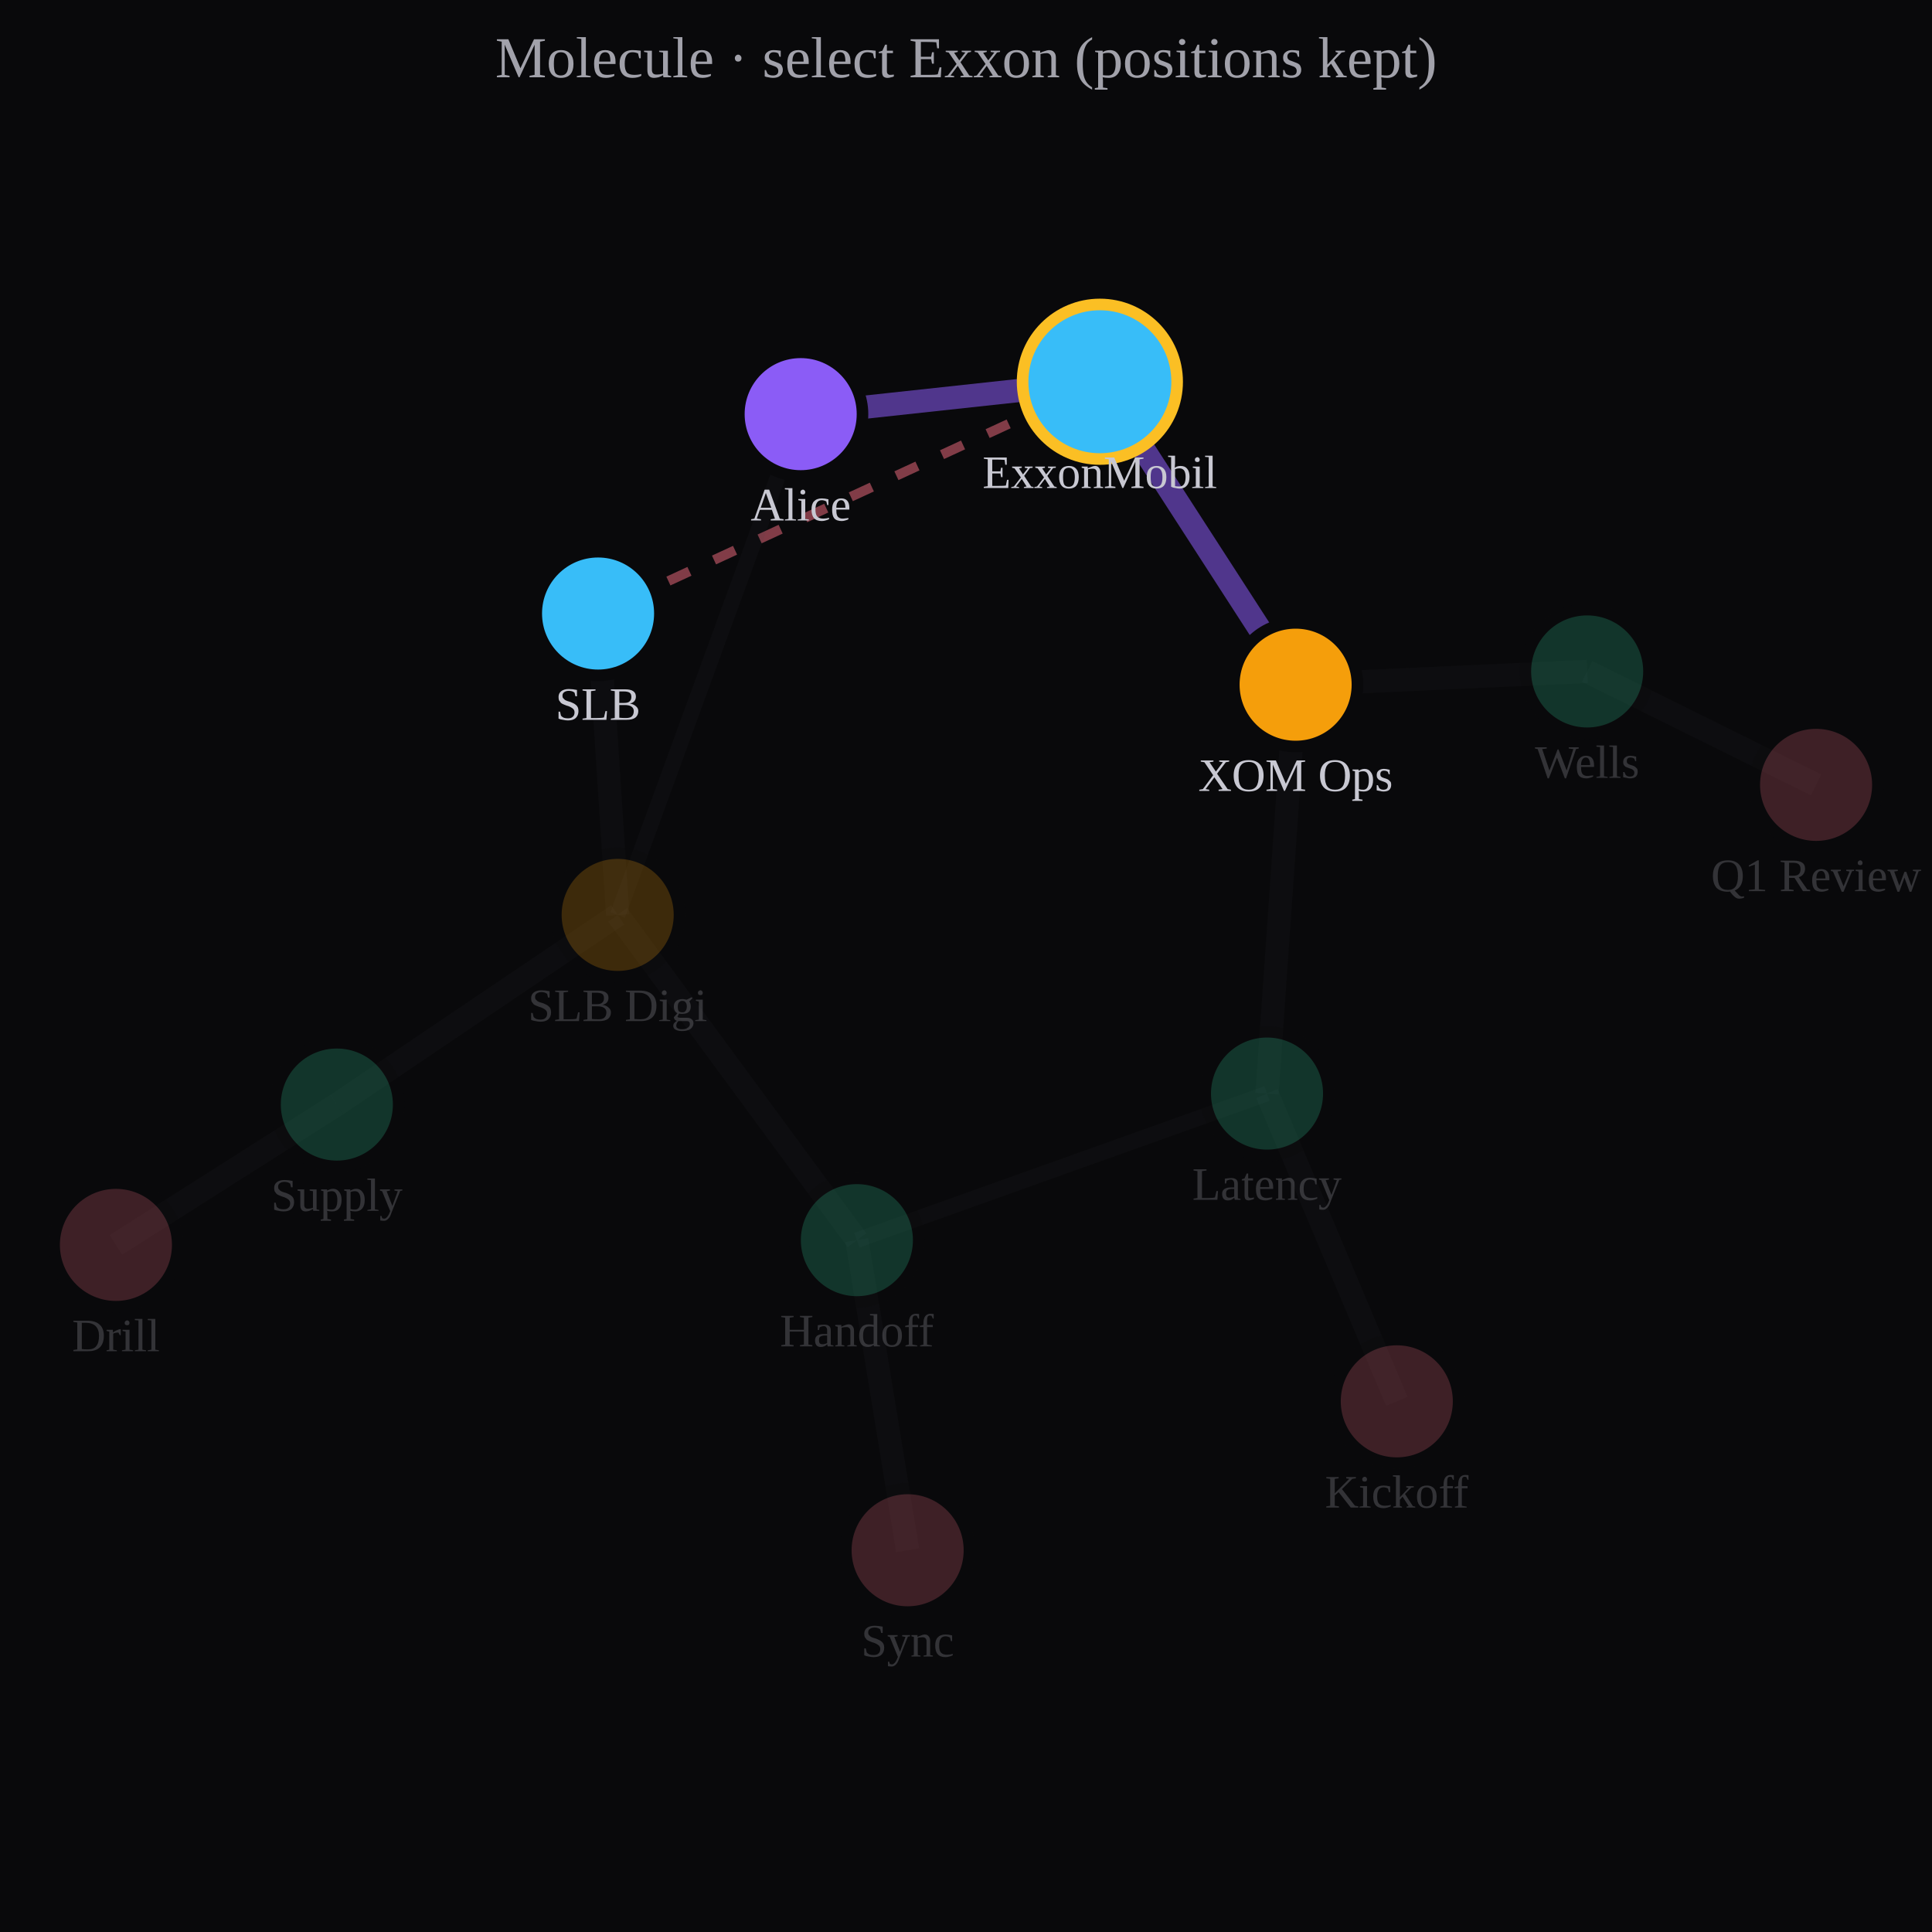
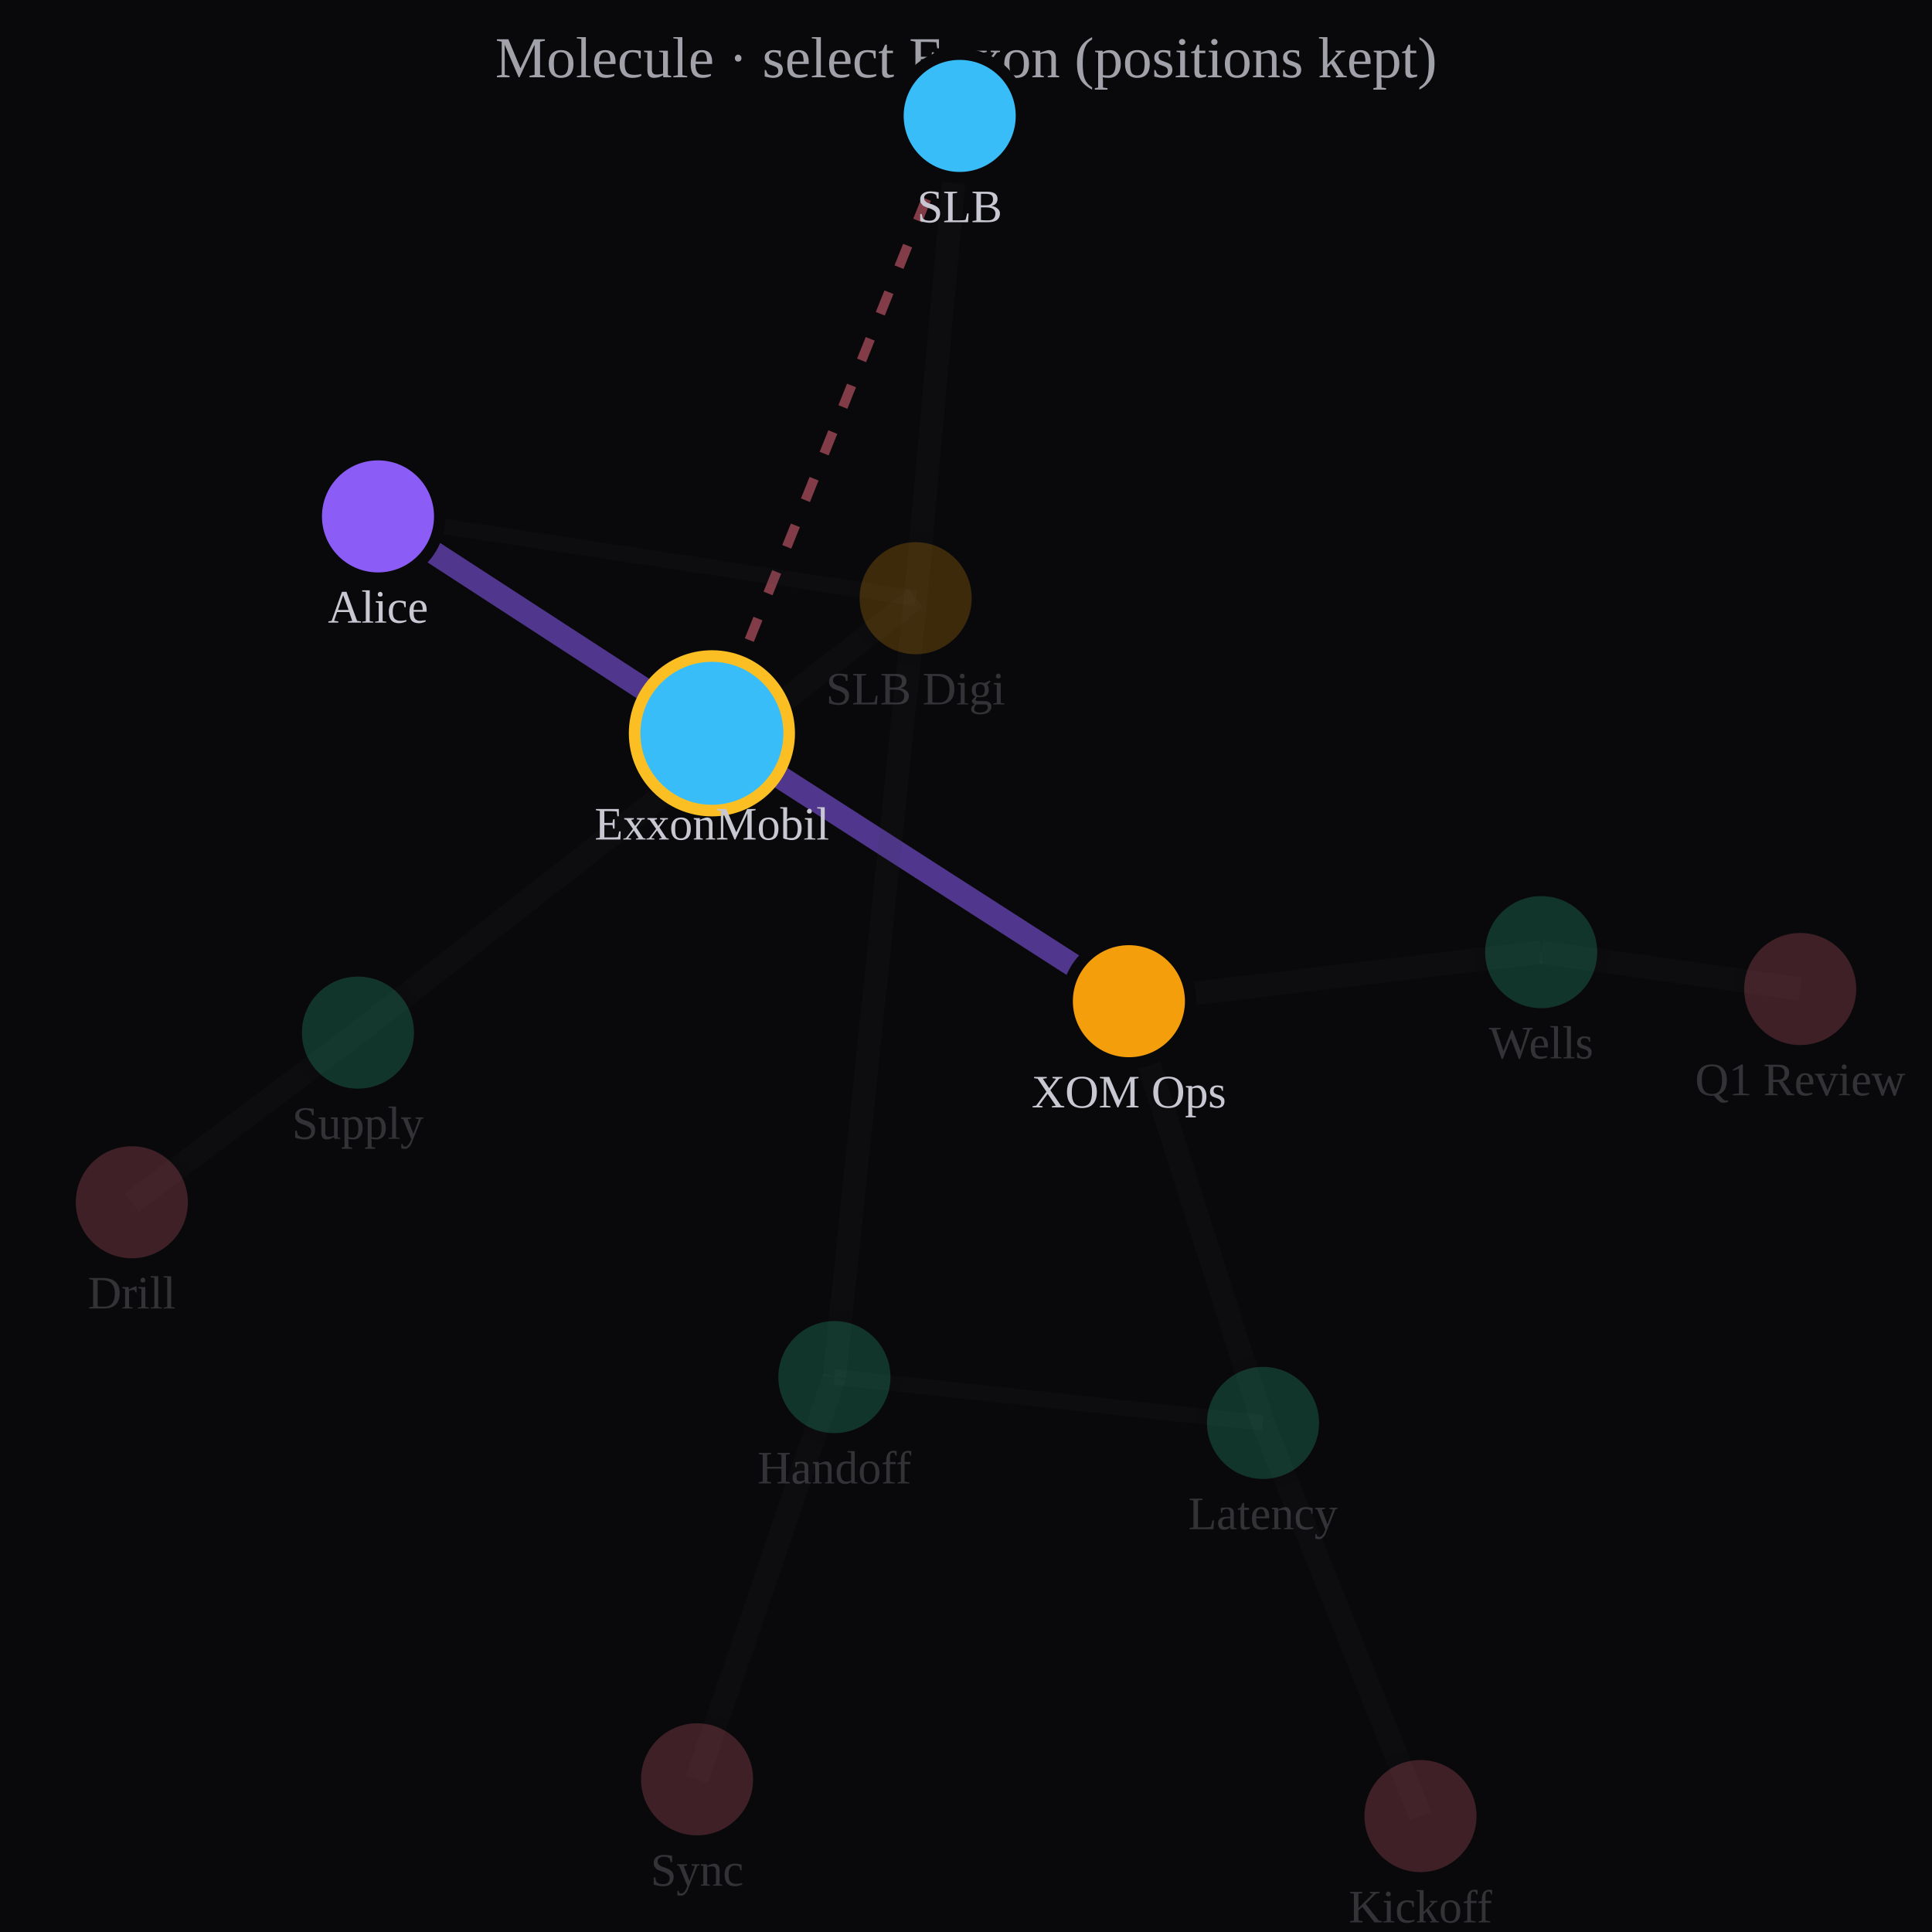
<svg xmlns="http://www.w3.org/2000/svg" viewBox="0 0 100 100" width="900" height="900">
  <rect width="100" height="100" fill="#09090b" />
  <text x="50" y="4" text-anchor="middle" fill="#a1a1aa" font-size="3">Molecule · select Exxon (positions kept)</text>
-   <line x1="56.929" y1="19.759" x2="67.061" y2="35.44" stroke="rgba(139,92,246,0.55)" stroke-width="1.2" opacity="1" />
-   <line x1="67.061" y1="35.44" x2="82.151" y2="34.754" stroke="rgba(63,63,70,0.25)" stroke-width="1.2" opacity="0.35" />
-   <line x1="67.061" y1="35.44" x2="65.581" y2="56.603" stroke="rgba(63,63,70,0.25)" stroke-width="1.2" opacity="0.35" />
-   <line x1="82.151" y1="34.754" x2="94" y2="40.625" stroke="rgba(63,63,70,0.25)" stroke-width="1.2" opacity="0.35" />
-   <line x1="65.581" y1="56.603" x2="72.298" y2="72.533" stroke="rgba(63,63,70,0.25)" stroke-width="1.2" opacity="0.35" />
-   <line x1="56.929" y1="19.759" x2="41.443" y2="21.436" stroke="rgba(139,92,246,0.55)" stroke-width="1.2" opacity="1" />
-   <line x1="30.956" y1="31.756" x2="31.971" y2="47.355" stroke="rgba(63,63,70,0.25)" stroke-width="1.2" opacity="0.35" />
-   <line x1="31.971" y1="47.355" x2="44.352" y2="64.19" stroke="rgba(63,63,70,0.25)" stroke-width="1.2" opacity="0.35" />
-   <line x1="31.971" y1="47.355" x2="17.435" y2="57.172" stroke="rgba(63,63,70,0.25)" stroke-width="1.2" opacity="0.35" />
-   <line x1="44.352" y1="64.19" x2="46.979" y2="80.241" stroke="rgba(63,63,70,0.25)" stroke-width="1.2" opacity="0.35" />
-   <line x1="17.435" y1="57.172" x2="6" y2="64.436" stroke="rgba(63,63,70,0.25)" stroke-width="1.2" opacity="0.35" />
-   <line x1="65.581" y1="56.603" x2="44.352" y2="64.19" stroke="rgba(63,63,70,0.25)" stroke-width="0.8" opacity="0.35" />
-   <line x1="56.929" y1="19.759" x2="30.956" y2="31.756" stroke="rgba(251,113,133,0.5)" stroke-width="0.5" opacity="1" stroke-dasharray="1.2 1.4" />
-   <line x1="41.443" y1="21.436" x2="31.971" y2="47.355" stroke="rgba(63,63,70,0.25)" stroke-width="0.8" opacity="0.35" />
+   <line x1="36.848" y1="37.956" x2="58.432" y2="51.822" stroke="rgba(139,92,246,0.55)" stroke-width="1.2" opacity="1" />
+   <line x1="58.432" y1="51.822" x2="79.771" y2="49.283" stroke="rgba(63,63,70,0.25)" stroke-width="1.2" opacity="0.35" />
+   <line x1="58.432" y1="51.822" x2="65.373" y2="73.65" stroke="rgba(63,63,70,0.25)" stroke-width="1.2" opacity="0.35" />
+   <line x1="79.771" y1="49.283" x2="93.177" y2="51.191" stroke="rgba(63,63,70,0.25)" stroke-width="1.2" opacity="0.35" />
+   <line x1="65.373" y1="73.65" x2="73.524" y2="94" stroke="rgba(63,63,70,0.25)" stroke-width="1.2" opacity="0.35" />
+   <line x1="36.848" y1="37.956" x2="19.565" y2="26.729" stroke="rgba(139,92,246,0.55)" stroke-width="1.2" opacity="1" />
+   <line x1="49.674" y1="6" x2="47.394" y2="30.963" stroke="rgba(63,63,70,0.25)" stroke-width="1.2" opacity="0.35" />
+   <line x1="47.394" y1="30.963" x2="43.189" y2="71.279" stroke="rgba(63,63,70,0.25)" stroke-width="1.2" opacity="0.35" />
+   <line x1="47.394" y1="30.963" x2="18.528" y2="53.448" stroke="rgba(63,63,70,0.25)" stroke-width="1.2" opacity="0.35" />
+   <line x1="43.189" y1="71.279" x2="36.079" y2="92.098" stroke="rgba(63,63,70,0.25)" stroke-width="1.2" opacity="0.35" />
+   <line x1="18.528" y1="53.448" x2="6.823" y2="62.229" stroke="rgba(63,63,70,0.25)" stroke-width="1.2" opacity="0.35" />
+   <line x1="65.373" y1="73.65" x2="43.189" y2="71.279" stroke="rgba(63,63,70,0.25)" stroke-width="0.8" opacity="0.35" />
+   <line x1="36.848" y1="37.956" x2="49.674" y2="6" stroke="rgba(251,113,133,0.5)" stroke-width="0.5" opacity="1" stroke-dasharray="1.2 1.4" />
+   <line x1="19.565" y1="26.729" x2="47.394" y2="30.963" stroke="rgba(63,63,70,0.25)" stroke-width="0.8" opacity="0.35" />
  <g opacity="1">
-     <circle cx="56.929" cy="19.759" r="4" fill="rgb(56,189,248)" stroke="rgb(251,191,36)" stroke-width="0.6" />
-     <text x="56.929" y="25.259" text-anchor="middle" fill="#c8c8d2" font-size="2.4">ExxonMobil</text>
+     <circle cx="36.848" cy="37.956" r="4" fill="rgb(56,189,248)" stroke="rgb(251,191,36)" stroke-width="0.6" />
+     <text x="36.848" y="43.456" text-anchor="middle" fill="#c8c8d2" font-size="2.4">ExxonMobil</text>
  </g>
  <g opacity="1">
-     <circle cx="30.956" cy="31.756" r="3.2" fill="rgb(56,189,248)" stroke="rgb(9,9,11)" stroke-width="0.6" />
-     <text x="30.956" y="37.256" text-anchor="middle" fill="#c8c8d2" font-size="2.4">SLB</text>
+     <circle cx="49.674" cy="6" r="3.2" fill="rgb(56,189,248)" stroke="rgb(9,9,11)" stroke-width="0.6" />
+     <text x="49.674" y="11.5" text-anchor="middle" fill="#c8c8d2" font-size="2.4">SLB</text>
  </g>
  <g opacity="1">
-     <circle cx="67.061" cy="35.44" r="3.2" fill="rgb(245,158,11)" stroke="rgb(9,9,11)" stroke-width="0.6" />
-     <text x="67.061" y="40.94" text-anchor="middle" fill="#c8c8d2" font-size="2.4">XOM Ops</text>
+     <circle cx="58.432" cy="51.822" r="3.2" fill="rgb(245,158,11)" stroke="rgb(9,9,11)" stroke-width="0.6" />
+     <text x="58.432" y="57.322" text-anchor="middle" fill="#c8c8d2" font-size="2.4">XOM Ops</text>
  </g>
  <g opacity="0.22">
-     <circle cx="31.971" cy="47.355" r="3.2" fill="rgb(245,158,11)" stroke="rgb(9,9,11)" stroke-width="0.6" />
-     <text x="31.971" y="52.855" text-anchor="middle" fill="#c8c8d2" font-size="2.4">SLB Digi</text>
+     <circle cx="47.394" cy="30.963" r="3.2" fill="rgb(245,158,11)" stroke="rgb(9,9,11)" stroke-width="0.6" />
+     <text x="47.394" y="36.463" text-anchor="middle" fill="#c8c8d2" font-size="2.4">SLB Digi</text>
  </g>
  <g opacity="0.22">
-     <circle cx="82.151" cy="34.754" r="3.2" fill="rgb(52,211,153)" stroke="rgb(9,9,11)" stroke-width="0.6" />
-     <text x="82.151" y="40.254" text-anchor="middle" fill="#c8c8d2" font-size="2.4">Wells</text>
+     <circle cx="79.771" cy="49.283" r="3.2" fill="rgb(52,211,153)" stroke="rgb(9,9,11)" stroke-width="0.6" />
+     <text x="79.771" y="54.783" text-anchor="middle" fill="#c8c8d2" font-size="2.4">Wells</text>
  </g>
  <g opacity="0.22">
-     <circle cx="65.581" cy="56.603" r="3.2" fill="rgb(52,211,153)" stroke="rgb(9,9,11)" stroke-width="0.6" />
-     <text x="65.581" y="62.103" text-anchor="middle" fill="#c8c8d2" font-size="2.4">Latency</text>
+     <circle cx="65.373" cy="73.65" r="3.2" fill="rgb(52,211,153)" stroke="rgb(9,9,11)" stroke-width="0.6" />
+     <text x="65.373" y="79.15" text-anchor="middle" fill="#c8c8d2" font-size="2.4">Latency</text>
  </g>
  <g opacity="0.22">
-     <circle cx="44.352" cy="64.19" r="3.2" fill="rgb(52,211,153)" stroke="rgb(9,9,11)" stroke-width="0.6" />
-     <text x="44.352" y="69.69" text-anchor="middle" fill="#c8c8d2" font-size="2.4">Handoff</text>
+     <circle cx="43.189" cy="71.279" r="3.2" fill="rgb(52,211,153)" stroke="rgb(9,9,11)" stroke-width="0.6" />
+     <text x="43.189" y="76.779" text-anchor="middle" fill="#c8c8d2" font-size="2.4">Handoff</text>
  </g>
  <g opacity="0.22">
-     <circle cx="17.435" cy="57.172" r="3.2" fill="rgb(52,211,153)" stroke="rgb(9,9,11)" stroke-width="0.6" />
-     <text x="17.435" y="62.672" text-anchor="middle" fill="#c8c8d2" font-size="2.4">Supply</text>
+     <circle cx="18.528" cy="53.448" r="3.2" fill="rgb(52,211,153)" stroke="rgb(9,9,11)" stroke-width="0.6" />
+     <text x="18.528" y="58.948" text-anchor="middle" fill="#c8c8d2" font-size="2.4">Supply</text>
  </g>
  <g opacity="0.22">
-     <circle cx="94" cy="40.625" r="3.2" fill="rgb(251,113,133)" stroke="rgb(9,9,11)" stroke-width="0.6" />
-     <text x="94" y="46.125" text-anchor="middle" fill="#c8c8d2" font-size="2.4">Q1 Review</text>
+     <circle cx="93.177" cy="51.191" r="3.2" fill="rgb(251,113,133)" stroke="rgb(9,9,11)" stroke-width="0.6" />
+     <text x="93.177" y="56.691" text-anchor="middle" fill="#c8c8d2" font-size="2.4">Q1 Review</text>
  </g>
  <g opacity="0.22">
-     <circle cx="72.298" cy="72.533" r="3.2" fill="rgb(251,113,133)" stroke="rgb(9,9,11)" stroke-width="0.6" />
-     <text x="72.298" y="78.033" text-anchor="middle" fill="#c8c8d2" font-size="2.4">Kickoff</text>
+     <circle cx="73.524" cy="94" r="3.2" fill="rgb(251,113,133)" stroke="rgb(9,9,11)" stroke-width="0.6" />
+     <text x="73.524" y="99.5" text-anchor="middle" fill="#c8c8d2" font-size="2.4">Kickoff</text>
  </g>
  <g opacity="0.22">
-     <circle cx="46.979" cy="80.241" r="3.2" fill="rgb(251,113,133)" stroke="rgb(9,9,11)" stroke-width="0.6" />
-     <text x="46.979" y="85.741" text-anchor="middle" fill="#c8c8d2" font-size="2.4">Sync</text>
+     <circle cx="36.079" cy="92.098" r="3.2" fill="rgb(251,113,133)" stroke="rgb(9,9,11)" stroke-width="0.6" />
+     <text x="36.079" y="97.598" text-anchor="middle" fill="#c8c8d2" font-size="2.4">Sync</text>
  </g>
  <g opacity="0.22">
-     <circle cx="6" cy="64.436" r="3.2" fill="rgb(251,113,133)" stroke="rgb(9,9,11)" stroke-width="0.6" />
-     <text x="6" y="69.936" text-anchor="middle" fill="#c8c8d2" font-size="2.4">Drill</text>
+     <circle cx="6.823" cy="62.229" r="3.2" fill="rgb(251,113,133)" stroke="rgb(9,9,11)" stroke-width="0.6" />
+     <text x="6.823" y="67.729" text-anchor="middle" fill="#c8c8d2" font-size="2.4">Drill</text>
  </g>
  <g opacity="1">
-     <circle cx="41.443" cy="21.436" r="3.2" fill="rgb(139,92,246)" stroke="rgb(9,9,11)" stroke-width="0.6" />
-     <text x="41.443" y="26.936" text-anchor="middle" fill="#c8c8d2" font-size="2.4">Alice</text>
+     <circle cx="19.565" cy="26.729" r="3.2" fill="rgb(139,92,246)" stroke="rgb(9,9,11)" stroke-width="0.6" />
+     <text x="19.565" y="32.229" text-anchor="middle" fill="#c8c8d2" font-size="2.4">Alice</text>
  </g>
</svg>
